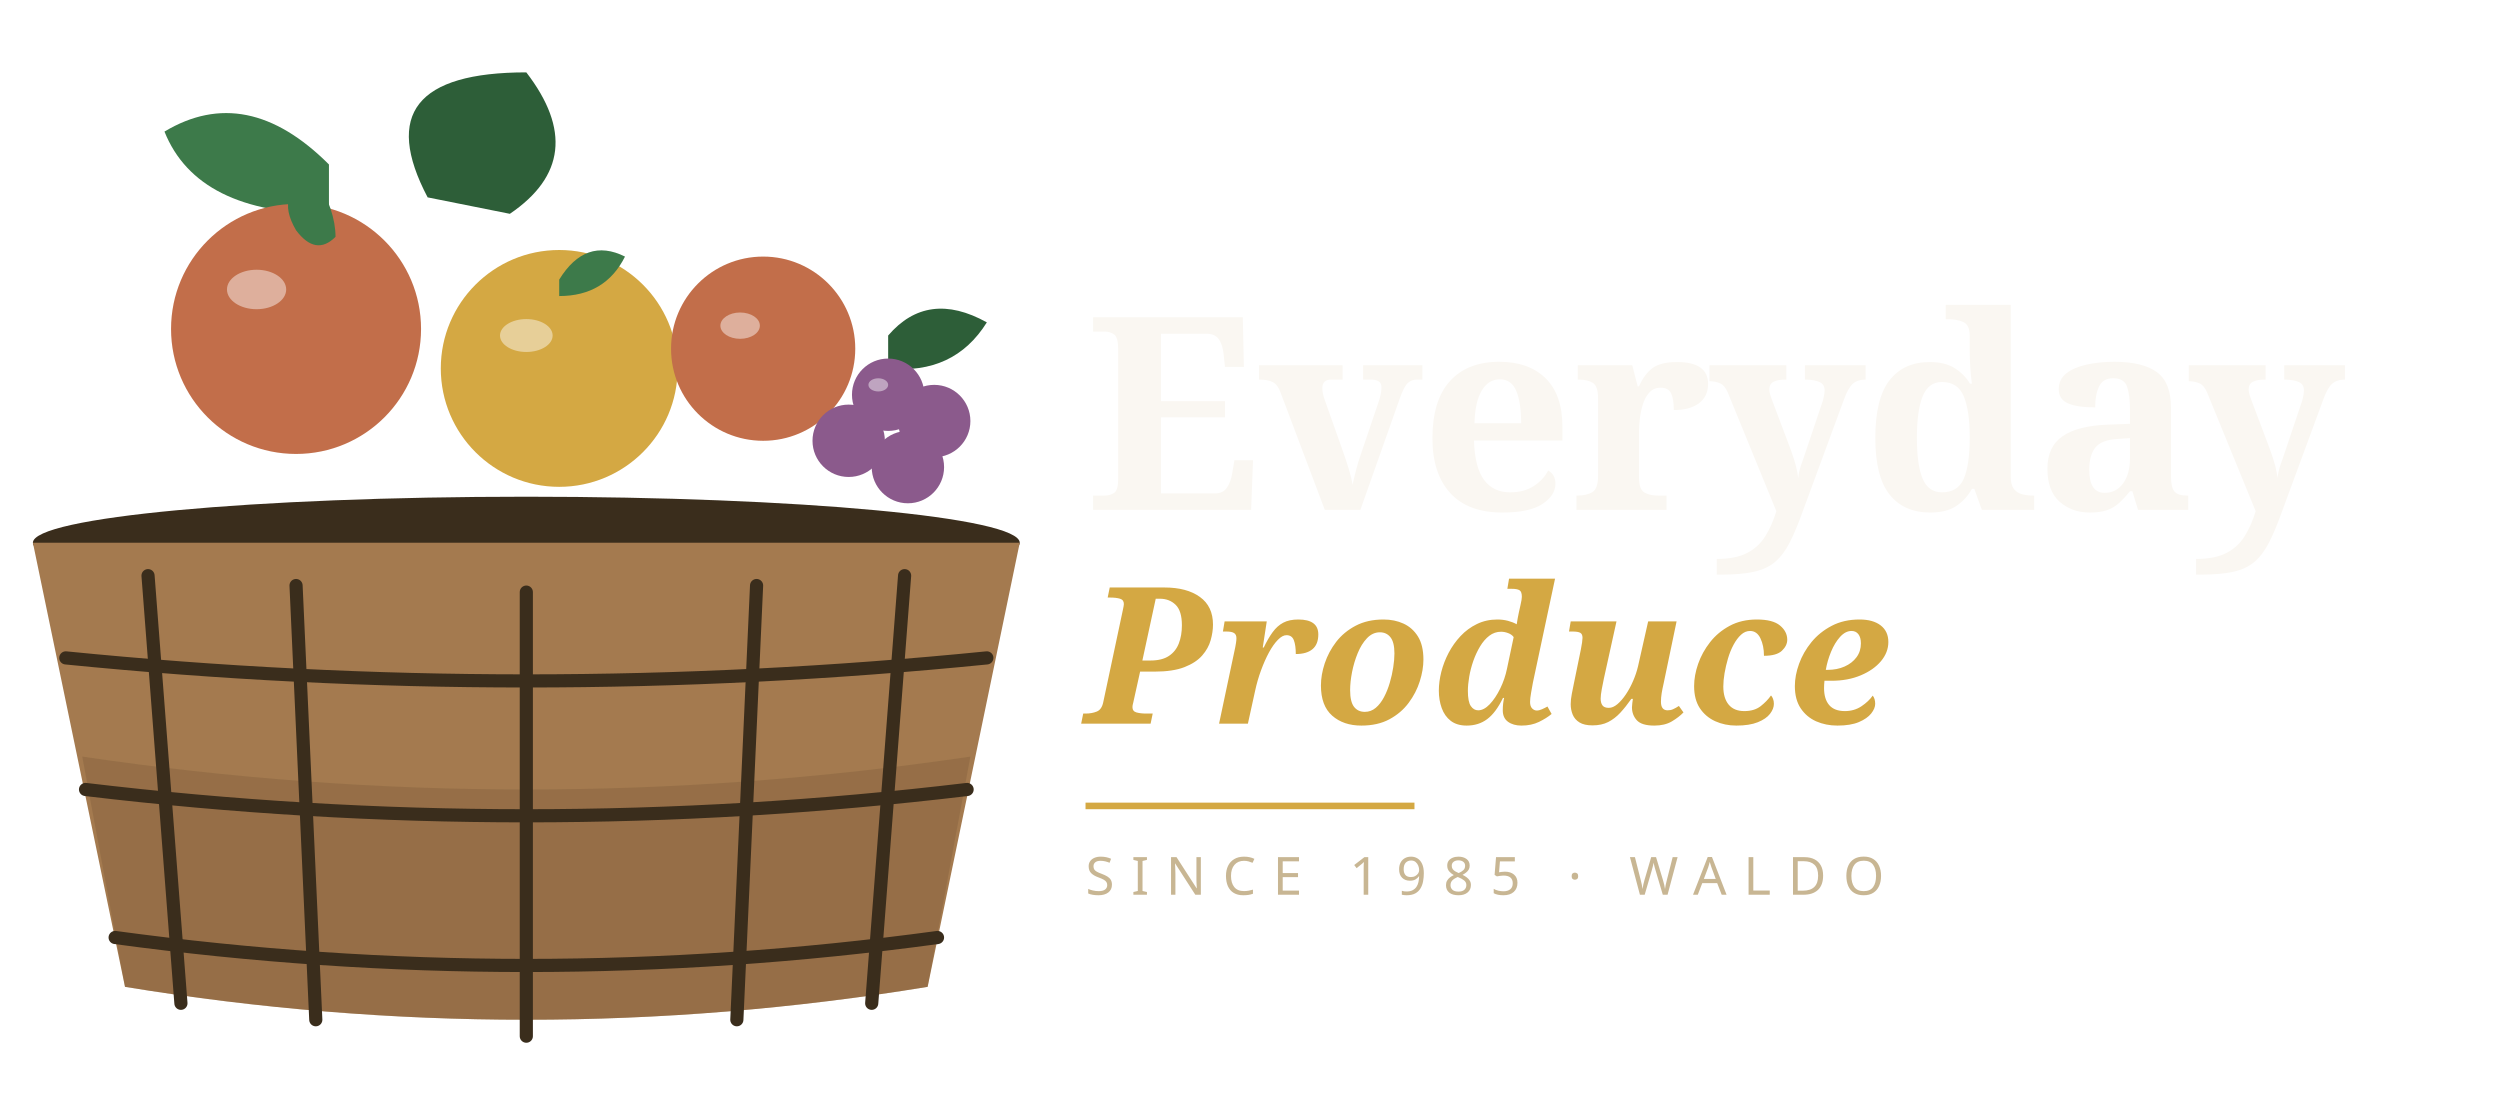
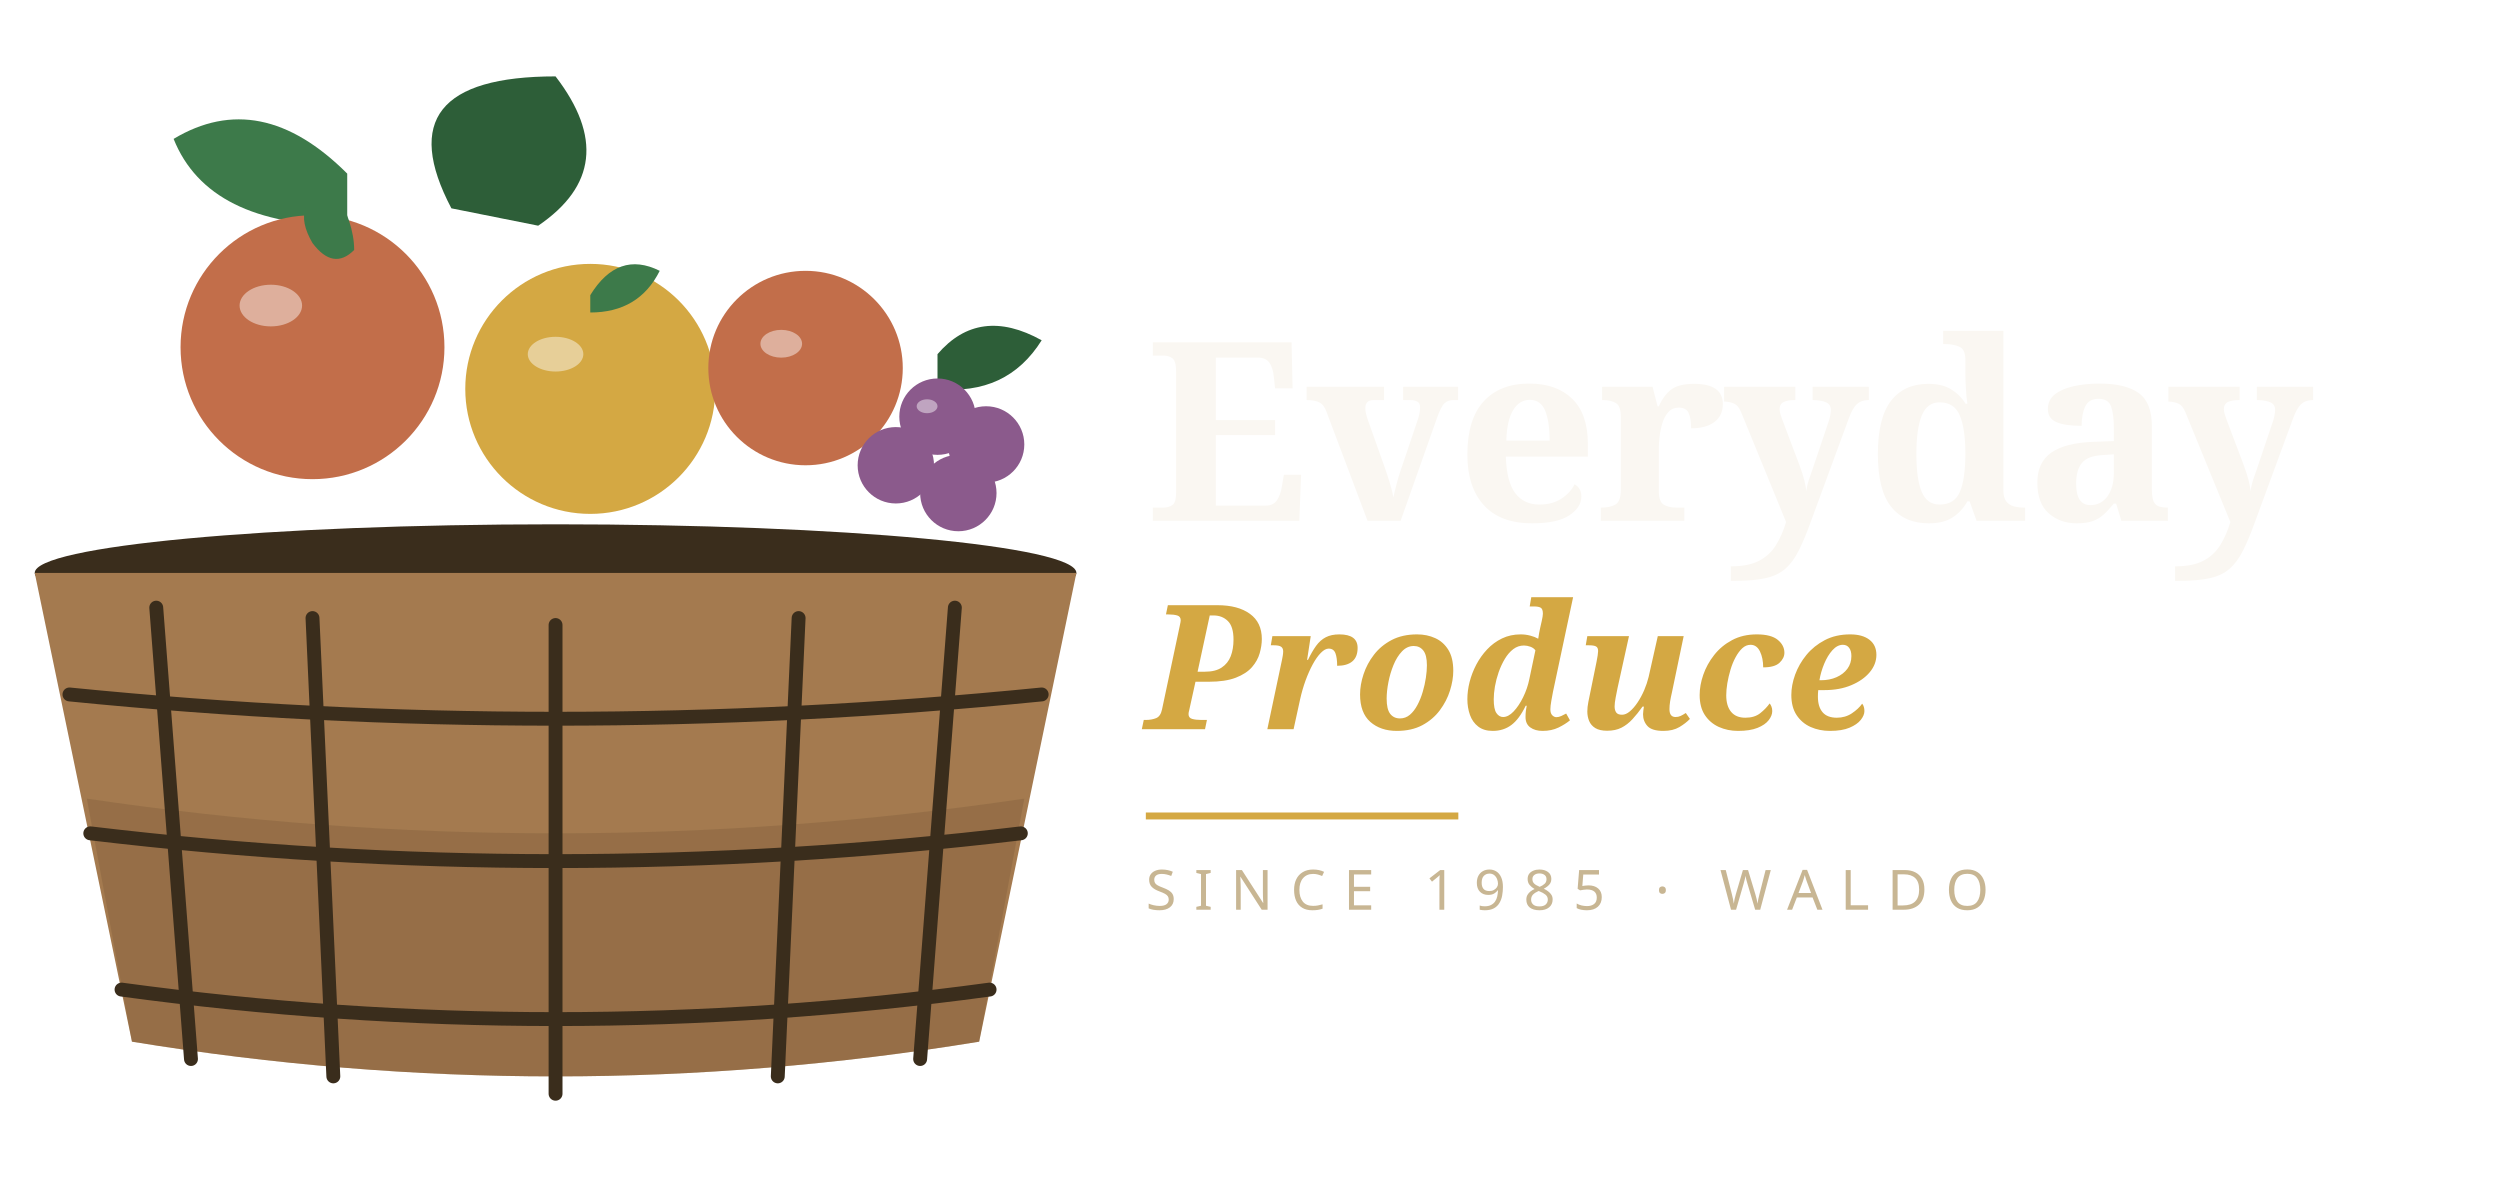
- <svg xmlns="http://www.w3.org/2000/svg" viewBox="0 0 760 340" role="img" aria-label="Everyday Produce basket, light-on-dark">
+ <svg xmlns="http://www.w3.org/2000/svg" viewBox="0 0 720 340" role="img" aria-label="Everyday Produce basket, light-on-dark">
  <defs>
    <style>
      .brand-name {
        font-family: 'Playfair Display', Georgia, serif;
        font-weight: 800;
-         font-size: 82px;
+         font-size: 72px;
        fill: #faf7f2;
        letter-spacing: -0.01em;
      }
      .brand-accent {
        font-family: 'Playfair Display', Georgia, serif;
        font-weight: 600;
        font-style: italic;
-         font-size: 58px;
+         font-size: 50px;
        fill: #d4a843;
      }
      .brand-sub {
        font-family: 'DM Sans', sans-serif;
        font-weight: 500;
        font-size: 16px;
        fill: #c8b693;
        letter-spacing: 0.32em;
      }
      .basket-body { fill: #a47a4f; }
      .basket-dark { fill: #7a5a38; }
      .basket-rim { fill: #3a2d1c; }
      .weave { fill: none; stroke: #3a2d1c; stroke-width: 4; stroke-linecap: round; }
      .tomato { fill: #c26e4a; }
      .leaf-a { fill: #3d7a4a; }
      .leaf-b { fill: #2d5e38; }
      .peach { fill: #d4a843; }
      .grape { fill: #8b5a8c; }
      .highlight { fill: rgba(255,255,255,0.45); }
    </style>
  </defs>
  <g transform="translate(20, 30)">
    <path class="leaf-b" d="M 110,30 Q 90,-8 140,-8 Q 160,18 135,35 Z" />
    <path class="leaf-a" d="M 80,20 Q 55,-5 30,10 Q 40,35 80,35 Z" />
    <circle class="tomato" cx="70" cy="70" r="38" />
    <path class="leaf-a" d="M 70,40 Q 63,28 76,24 Q 82,34 82,42 Q 76,48 70,40 Z" />
    <ellipse class="highlight" cx="58" cy="58" rx="9" ry="6" />
    <circle class="peach" cx="150" cy="82" r="36" />
    <path class="leaf-a" d="M 150,55 Q 158,42 170,48 Q 164,60 150,60 Z" />
    <ellipse class="highlight" cx="140" cy="72" rx="8" ry="5" />
    <circle class="tomato" cx="212" cy="76" r="28" />
    <ellipse class="highlight" cx="205" cy="69" rx="6" ry="4" />
    <g transform="translate(250, 90)">
      <path class="leaf-b" d="M 0,-18 Q 12,-32 30,-22 Q 20,-6 0,-8 Z" />
      <circle class="grape" cx="0" cy="0" r="11" />
      <circle class="grape" cx="14" cy="8" r="11" />
      <circle class="grape" cx="-12" cy="14" r="11" />
      <circle class="grape" cx="6" cy="22" r="11" />
      <ellipse class="highlight" cx="-3" cy="-3" rx="3" ry="2" />
    </g>
    <ellipse class="basket-rim" cx="140" cy="135" rx="150" ry="14" />
    <path class="basket-body" d="M -10,135 L 18,270 Q 140,290 262,270 L 290,135 Z" />
    <path class="basket-dark" d="M 5,200 L 18,270 Q 140,290 262,270 L 275,200 Q 140,220 5,200 Z" opacity="0.35" />
    <path class="weave" d="M 25,145 L 35,275" />
    <path class="weave" d="M 70,148 L 76,280" />
    <path class="weave" d="M 140,150 L 140,285" />
    <path class="weave" d="M 210,148 L 204,280" />
    <path class="weave" d="M 255,145 L 245,275" />
    <path class="weave" d="M 0,170 Q 140,184 280,170" />
    <path class="weave" d="M 6,210 Q 140,226 274,210" />
    <path class="weave" d="M 15,255 Q 140,272 265,255" />
  </g>
-   <text class="brand-name" x="330" y="155" text-anchor="start">Everyday</text>
-   <text class="brand-accent" x="330" y="220" text-anchor="start">Produce</text>
-   <line x1="330" y1="245" x2="430" y2="245" stroke="#d4a843" stroke-width="2" />
-   <text class="brand-sub" x="330" y="272" text-anchor="start">SINCE 1985 · WALDO</text>
+   <text class="brand-name" x="330" y="150" text-anchor="start">Everyday</text>
+   <text class="brand-accent" x="330" y="210" text-anchor="start">Produce</text>
+   <line x1="330" y1="235" x2="420" y2="235" stroke="#d4a843" stroke-width="2" />
+   <text class="brand-sub" x="330" y="262" text-anchor="start">SINCE 1985 · WALDO</text>
</svg>
